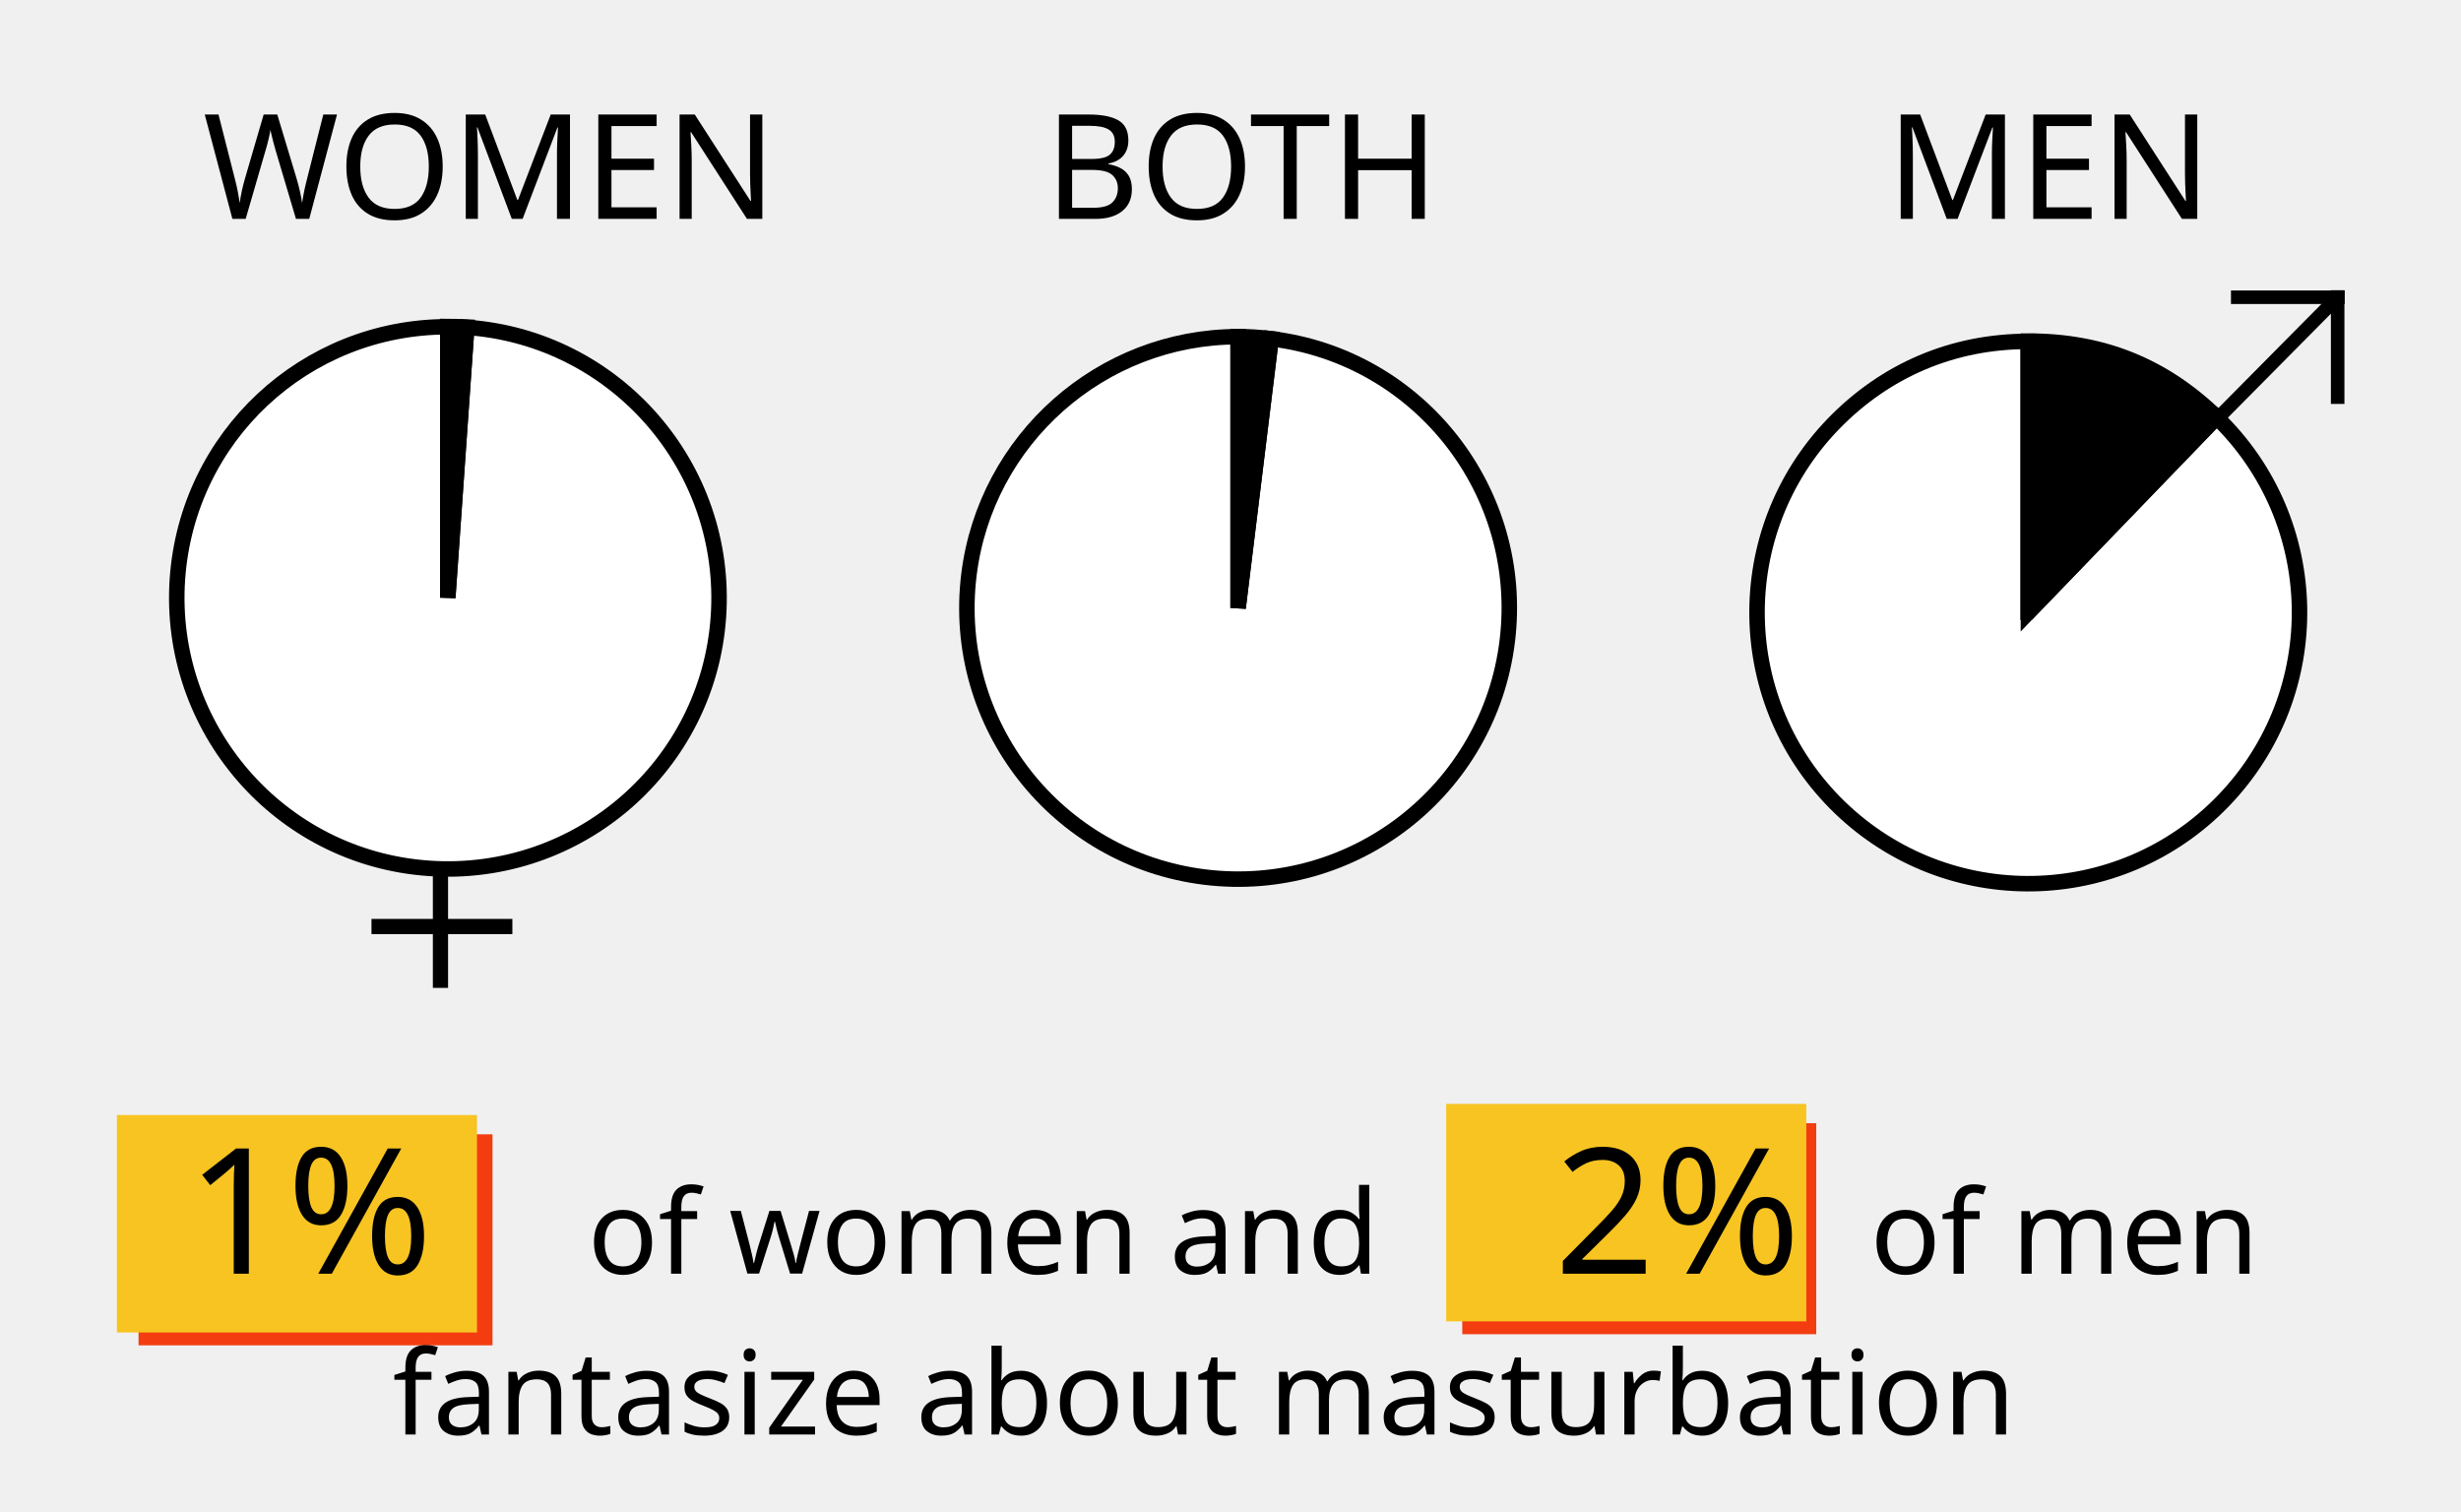
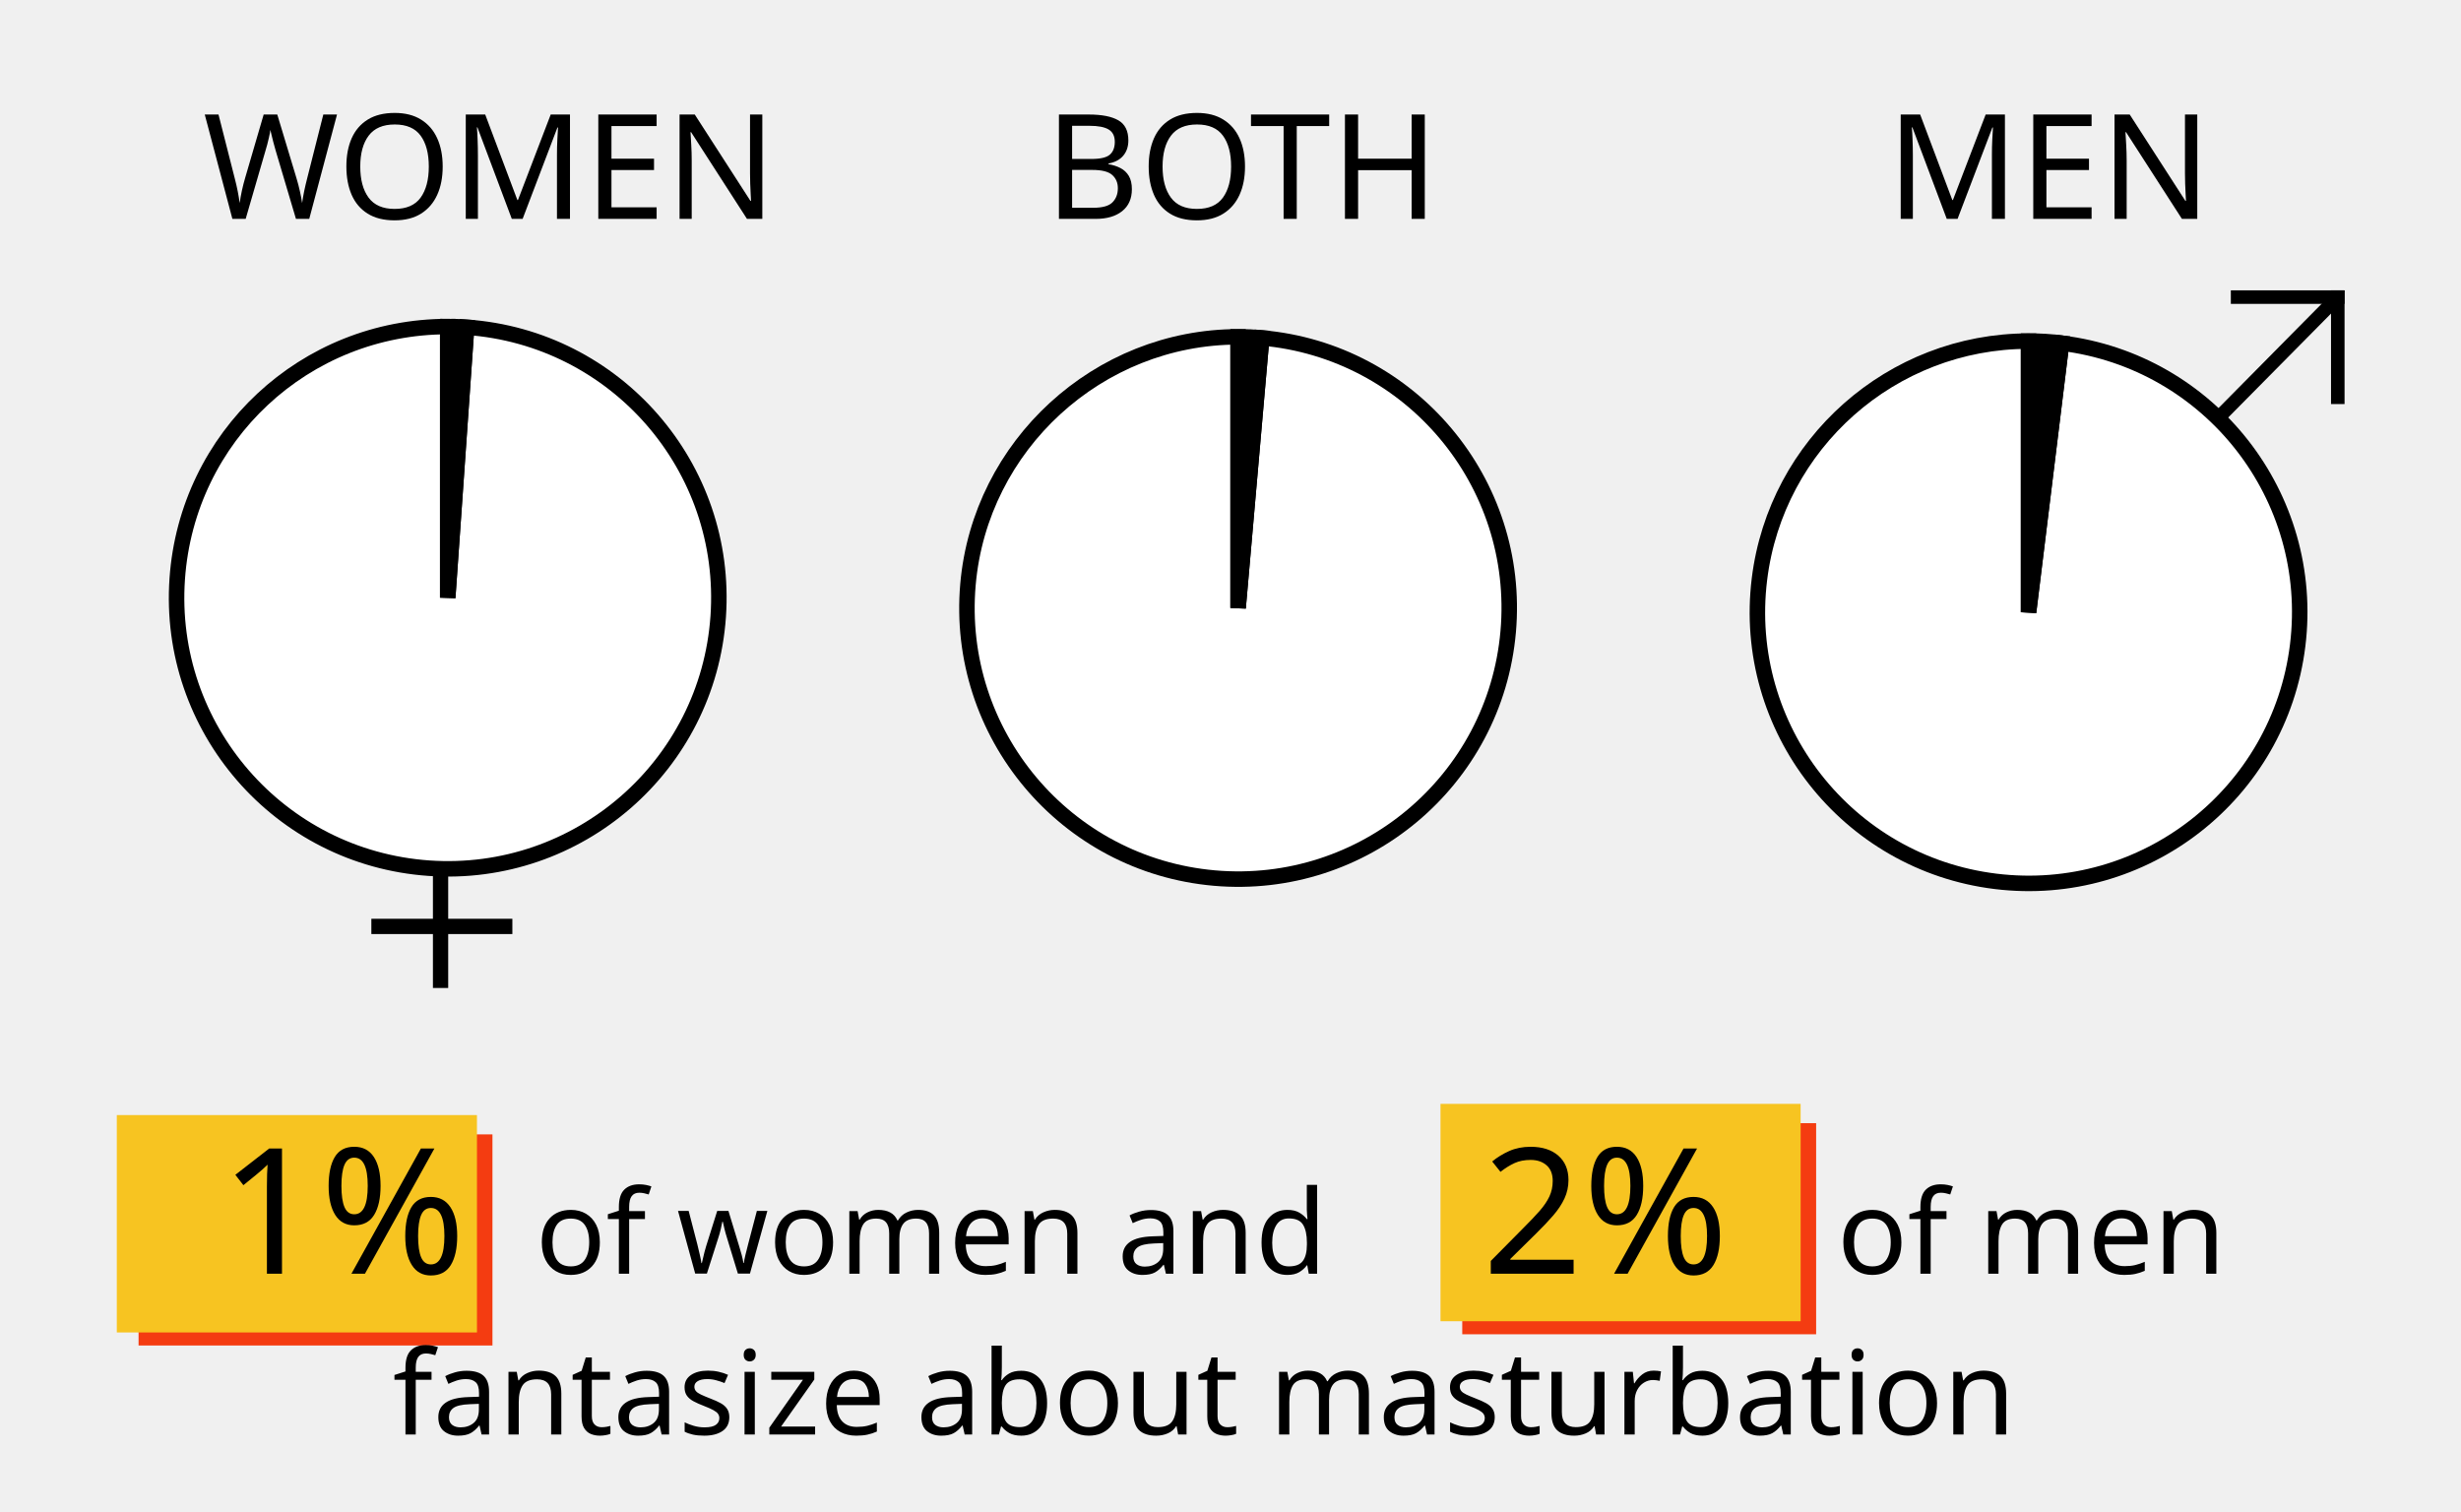
<svg xmlns="http://www.w3.org/2000/svg" version="1.1" id="Lager_1" x="0px" y="0px" viewBox="0 0 842 517" enable-background="new 0 0 842 517" xml:space="preserve">
  <g>
-     <rect x="47.4" y="388.1" fill="#F43C11" width="121.1" height="72.2" />
-     <rect x="40" y="381.5" fill="#F7C421" width="123.2" height="74.4" />
+     <rect x="47.411" y="388.125" fill="#F43C11" width="121.077" height="72.23" />
+     <rect x="39.965" y="381.521" fill="#F7C421" width="123.219" height="74.372" />
  </g>
  <g>
-     <rect x="500.3" y="384.3" fill="#F43C11" width="121.1" height="72.2" />
-     <rect x="494.8" y="377.7" fill="#F7C421" width="123.2" height="74.4" />
+     <rect x="500.291" y="384.286" fill="#F43C11" width="121.077" height="72.23" />
+     <rect x="492.846" y="377.683" fill="#F7C421" width="123.219" height="74.372" />
  </g>
  <g>
-     <circle fill="#FFFFFF" cx="692.9" cy="208.6" r="89.9" />
+     <circle fill="#FFFFFF" cx="692.851" cy="208.648" r="89.856" />
    <g>
-       <path d="M780.2,208.6c0,25.2-11.1,49.1-29.9,65.8c-19,16.7-44.9,24.3-69.9,20.8c-24.5-3.5-46.5-17.8-60.4-38.4    c-14.1-21.1-18.1-47.9-11.1-72.5c6.7-23.6,23.9-43.5,46.1-54.4c22.7-11.1,50.3-11.6,73.4-1.2C759.5,142.6,780.2,174.4,780.2,208.6    c0,3.2,5.1,3.2,5.1,0c0-25-10.2-48.9-28-66.2s-42.6-26.6-67.4-25.9c-24.8,0.7-48.6,11.8-65.3,30.1c-16.9,18.5-25.5,43.5-23.9,68.3    c1.6,24.8,13.4,47.9,32.2,63.9c19,16.4,44.5,24.1,69.2,21.8c22.5-2.3,43.8-13,59.1-29.6c15.5-16.9,23.9-39.4,24.1-62.1    C785.3,205.4,780.2,205.4,780.2,208.6z" />
+       <path d="M780.159,208.648c0,25.243-11.116,49.096-29.875,65.771c-18.99,16.674-44.928,24.317-69.939,20.843    c-24.548-3.474-46.549-17.832-60.444-38.443c-14.127-21.074-18.064-47.938-11.116-72.487    c6.716-23.622,23.853-43.538,46.086-54.423c22.695-11.116,50.254-11.579,73.413-1.158    C759.548,142.645,780.159,174.373,780.159,208.648c0,3.242,5.095,3.242,5.095,0c0-25.011-10.19-48.865-28.022-66.234    s-42.612-26.632-67.392-25.938c-24.78,0.695-48.633,11.811-65.307,30.106c-16.906,18.527-25.475,43.538-23.853,68.318    c1.621,24.78,13.432,47.938,32.191,63.918c18.99,16.443,44.465,24.085,69.244,21.769c22.464-2.316,43.77-12.969,59.055-29.643    c15.516-16.906,23.853-39.37,24.085-62.065C785.254,205.405,780.159,205.405,780.159,208.648z" />
    </g>
  </g>
-   <line fill="none" stroke="#000000" stroke-width="4.632" stroke-miterlimit="10" x1="763.3" y1="101.7" x2="802.2" y2="101.7" />
-   <line fill="none" stroke="#000000" stroke-width="4.632" stroke-miterlimit="10" x1="799.8" y1="99.3" x2="799.8" y2="138.2" />
-   <line fill="none" stroke="#000000" stroke-width="4.632" stroke-miterlimit="10" x1="757.2" y1="144.7" x2="799.8" y2="101.7" />
+   <line fill="none" stroke="#000000" stroke-width="4.632" stroke-miterlimit="10" x1="763.253" y1="101.655" x2="802.16" y2="101.655" />
+   <line fill="none" stroke="#000000" stroke-width="4.632" stroke-miterlimit="10" x1="799.844" y1="99.339" x2="799.844" y2="138.245" />
+   <line fill="none" stroke="#000000" stroke-width="4.632" stroke-miterlimit="10" x1="757.232" y1="144.73" x2="799.844" y2="101.655" />
  <g>
-     <circle fill="#FFFFFF" cx="151.2" cy="204.9" r="89.9" />
+     <circle fill="#FFFFFF" cx="151.177" cy="204.918" r="89.874" />
    <g>
-       <path d="M238.5,204.9c-0.1,25.2-11,49-29.8,65.8c-18.9,16.8-45,24.3-69.9,20.7c-24.6-3.4-46.7-17.7-60.5-38.3    c-14.1-21.2-18-48-11.1-72.4c6.7-23.8,23.8-43.6,45.9-54.5c22.8-11.2,50.3-11.5,73.5-1.2C218,138.9,238.4,170.7,238.5,204.9    c0,3.2,5,3.2,5,0c-0.1-25-10.2-48.9-28.1-66.3c-17.8-17.5-42.5-26.7-67.4-26c-24.8,0.7-48.5,11.9-65.2,30.2    C66,161.3,57.4,186.3,59,211.2c1.6,24.7,13.5,48,32.2,64c19,16.3,44.4,24.1,69.3,21.7c22.6-2.2,43.7-13,59-29.7    c15.5-16.9,24-39.3,24.1-62.1C243.6,201.7,238.5,201.7,238.5,204.9z" />
+       <path d="M238.55,204.918c-0.111,25.178-11.005,49.022-29.847,65.752c-18.897,16.785-44.965,24.289-69.921,20.732    c-24.567-3.446-46.743-17.675-60.472-38.295c-14.118-21.176-18.008-47.966-11.116-72.422c6.725-23.789,23.844-43.631,45.91-54.469    c22.788-11.227,50.301-11.505,73.478-1.223C217.985,138.888,238.383,170.735,238.55,204.918c0,3.224,5.002,3.224,5.002,0    c-0.111-24.956-10.227-48.911-28.068-66.308c-17.841-17.452-42.519-26.734-67.42-25.956c-24.789,0.723-48.522,11.894-65.196,30.18    c-16.897,18.453-25.456,43.464-23.844,68.364c1.556,24.678,13.451,47.966,32.181,64.029    c19.009,16.341,44.353,24.122,69.254,21.677c22.566-2.223,43.742-13.006,59.027-29.736c15.451-16.897,23.955-39.296,24.066-62.139    C243.552,201.694,238.55,201.694,238.55,204.918z" />
    </g>
  </g>
-   <rect x="127.1" y="314.4" width="48.2" height="5.2" />
-   <rect x="148.1" y="297.2" width="5.2" height="40.8" />
+   <rect x="127.055" y="314.356" width="48.244" height="5.225" />
+   <rect x="148.12" y="297.237" width="5.225" height="40.796" />
  <g>
-     <circle fill="#FFFFFF" cx="423.3" cy="207.7" r="89.9" />
+     <circle fill="#FFFFFF" cx="423.339" cy="207.65" r="89.874" />
    <g>
-       <path d="M510.7,207.7c-0.1,25.2-11,49-29.8,65.8c-18.9,16.8-45,24.3-69.9,20.7c-24.6-3.4-46.7-17.7-60.5-38.3    c-14.1-21.2-18-48-11.1-72.4c6.7-23.8,23.8-43.6,45.9-54.5c22.8-11.2,50.3-11.5,73.5-1.2C490.1,141.6,510.5,173.5,510.7,207.7    c0,3.2,5,3.2,5,0c-0.1-25-10.2-48.9-28.1-66.3c-17.8-17.5-42.5-26.7-67.4-26c-24.8,0.7-48.5,11.9-65.2,30.2    c-16.9,18.5-25.5,43.5-23.8,68.4c1.6,24.7,13.5,48,32.2,64c19,16.3,44.4,24.1,69.3,21.7c22.6-2.2,43.7-13,59-29.7    c15.5-16.9,24-39.3,24.1-62.1C515.7,204.4,510.7,204.4,510.7,207.7z" />
+       <path d="M510.712,207.65c-0.111,25.178-11.005,49.022-29.847,65.752c-18.897,16.785-44.965,24.289-69.921,20.732    c-24.567-3.446-46.743-17.675-60.472-38.295c-14.118-21.176-18.008-47.966-11.116-72.422c6.725-23.789,23.844-43.631,45.91-54.469    c22.788-11.227,50.301-11.505,73.478-1.223C490.147,141.62,510.545,173.468,510.712,207.65c0,3.224,5.002,3.224,5.002,0    c-0.111-24.956-10.227-48.911-28.068-66.308c-17.841-17.452-42.519-26.734-67.42-25.956c-24.789,0.723-48.522,11.894-65.196,30.18    c-16.897,18.453-25.456,43.464-23.844,68.364c1.556,24.678,13.451,47.966,32.181,64.029    c19.009,16.341,44.353,24.122,69.254,21.677c22.566-2.223,43.742-13.006,59.027-29.736c15.451-16.897,23.955-39.296,24.066-62.139    C515.714,204.427,510.712,204.427,510.712,207.65z" />
    </g>
  </g>
  <g>
    <g>
      <g>
        <g>
-           <path fill="#FFFFFF" stroke="#000000" stroke-width="5.3" stroke-miterlimit="10" d="M153.2,204.5l6.5-92.5      c51.1,3.6,89.6,47.9,86.1,99s-47.9,89.6-99,86.1s-89.6-47.9-86.1-99c3.4-48.8,43.7-86.3,92.5-86.3V204.5z" />
+           <path fill="#FFFFFF" stroke="#000000" stroke-width="5.3" stroke-miterlimit="10" d="M153.182,204.499l6.471-92.541      c51.109,3.574,89.644,47.903,86.07,99.012s-47.903,89.644-99.012,86.07s-89.644-47.903-86.07-99.012      c3.409-48.758,43.664-86.296,92.541-86.296V204.499z" />
        </g>
      </g>
      <g>
        <g>
-           <path stroke="#000000" stroke-width="5.3" stroke-miterlimit="10" d="M153.2,204.5v-92.8c2.3,0,4.2,0.1,6.5,0.2L153.2,204.5z" />
+           <path stroke="#000000" stroke-width="5.3" stroke-miterlimit="10" d="M153.182,204.499v-92.767c2.306,0,4.171,0.065,6.471,0.226      L153.182,204.499z" />
        </g>
      </g>
    </g>
    <g>
      <g>
		</g>
      <g>
		</g>
    </g>
  </g>
  <g>
    <g>
      <g>
        <g>
-           <path fill="#FFFFFF" stroke="#000000" stroke-width="5.3" stroke-miterlimit="10" d="M423.6,208l11.3-92.1      c50.9,6.2,87,52.5,80.8,103.4c-6.2,50.9-52.5,87-103.4,80.8c-50.9-6.2-87-52.5-80.8-103.4c5.7-46.4,45.3-81.5,92.1-81.5V208z" />
+           <path fill="#FFFFFF" stroke="#000000" stroke-width="5.3" stroke-miterlimit="10" d="M423.598,208.015l8.085-92.414      c51.039,4.465,88.794,49.46,84.329,100.499c-4.465,51.039-49.46,88.794-100.499,84.329s-88.794-49.46-84.329-100.499      c4.166-47.619,44.613-84.682,92.414-84.682V208.015z" />
        </g>
      </g>
      <g>
        <g>
-           <path stroke="#000000" stroke-width="5.3" stroke-miterlimit="10" d="M423.6,208v-92.8c4.4,0,6.9,0.2,11.3,0.7L423.6,208z" />
+           <path stroke="#000000" stroke-width="5.3" stroke-miterlimit="10" d="M423.598,208.015v-92.767c3.381,0,4.717,0.058,8.085,0.353      L423.598,208.015z" />
        </g>
      </g>
    </g>
    <g>
      <g>
		</g>
      <g>
		</g>
    </g>
  </g>
  <g>
    <g>
      <g>
        <g>
-           <path fill="#FFFFFF" stroke="#000000" stroke-width="5.3" stroke-miterlimit="10" d="M694,209.5l64.4-66.7      c36.9,35.6,37.9,94.3,2.3,131.2c-35.6,36.9-94.3,37.9-131.2,2.3s-37.9-94.3-2.3-131.2c17.9-18.5,41-28.3,66.7-28.3V209.5z" />
+           <path fill="#FFFFFF" stroke="#000000" stroke-width="5.3" stroke-miterlimit="10" d="M694.048,209.473l11.305-92.075      c50.852,6.244,87.014,52.529,80.77,103.381s-52.529,87.014-103.381,80.77c-50.852-6.244-87.014-52.529-80.77-103.381      c5.701-46.428,45.299-81.461,92.075-81.461V209.473z" />
        </g>
      </g>
      <g>
        <g>
-           <path stroke="#000000" stroke-width="5.3" stroke-miterlimit="10" d="M694,209.5v-92.8c25.4,0,46.2,8.4,64.4,26L694,209.5z" />
+           <path stroke="#000000" stroke-width="5.3" stroke-miterlimit="10" d="M694.048,209.473v-92.767      c4.406,0,6.932,0.155,11.305,0.691L694.048,209.473z" />
        </g>
      </g>
    </g>
    <g>
      <g>
		</g>
      <g>
		</g>
    </g>
  </g>
  <text transform="matrix(1 0 0 1 69.4615 74.8877)">
    <tspan x="0" y="0" font-family="'TwCenMT-Bold'" font-size="50">WOMEN</tspan>
-     <tspan x="174.6" y="0" font-family="'TwCenMT-Bold'" font-size="50" letter-spacing="-7">	</tspan>
+     <tspan x="174.561" y="0" font-family="'TwCenMT-Bold'" font-size="50" letter-spacing="-7">	</tspan>
    <tspan x="180" y="0" font-family="'TwCenMT-Bold'" font-size="50" letter-spacing="22">			</tspan>
    <tspan x="288" y="0" font-family="'TwCenMT-Bold'" font-size="50">BOTH</tspan>
-     <tspan x="407.2" y="0" font-family="'TwCenMT-Bold'" font-size="50" letter-spacing="11">	</tspan>
+     <tspan x="407.189" y="0" font-family="'TwCenMT-Bold'" font-size="50" letter-spacing="11">	</tspan>
    <tspan x="432" y="0" font-family="'TwCenMT-Bold'" font-size="50" letter-spacing="22">	</tspan>
    <tspan x="468" y="0" font-family="'TwCenMT-Bold'" font-size="50">   </tspan>
-     <tspan x="507.9" y="0" font-family="'TwCenMT-Bold'" font-size="50" letter-spacing="18">	</tspan>
+     <tspan x="507.917" y="0" font-family="'TwCenMT-Bold'" font-size="50" letter-spacing="18">	</tspan>
    <tspan x="540" y="0" font-family="'TwCenMT-Bold'" font-size="50" letter-spacing="22">	</tspan>
    <tspan x="576" y="0" font-family="'TwCenMT-Bold'" font-size="50">MEN</tspan>
  </text>
-   <text transform="matrix(1 0 0 1 63.834 435.8025)">
-     <tspan x="0" y="0" font-family="'TwCenMT-Bold'" font-size="60">1%   </tspan>
-     <tspan x="137.2" y="0" font-family="'Verdana'" font-size="40">of women and </tspan>
-     <tspan x="437.1" y="0" font-family="'Verdana'" font-size="40" letter-spacing="16">	</tspan>
-     <tspan x="468" y="0" font-family="'TwCenMT-Bold'" font-size="60">2%</tspan>
-     <tspan x="557.3" y="0" font-family="'TwCenMT-Bold'" font-size="50"> </tspan>
-     <tspan x="570.6" y="0" font-family="'TwCenMT-Bold'" font-size="50" letter-spacing="-7">	</tspan>
-     <tspan x="576" y="0" font-family="'Verdana'" font-size="40">of men </tspan>
-     <tspan x="70.5" y="55" font-family="'Verdana'" font-size="40">fantasize about masturbation</tspan>
+   <text transform="matrix(1 0 0 1 75.1812 435.8025)">
+     <tspan x="0" y="0" font-family="'TwCenMT-Bold'" font-size="60">1%</tspan>
+     <tspan x="89.326" y="0" font-family="'TwCenMT-Bold'" font-size="50"> </tspan>
+     <tspan x="102.632" y="0" font-family="'TwCenMT-Bold'" font-size="50" letter-spacing="-7">	</tspan>
+     <tspan x="108" y="0" font-family="'Verdana'" font-size="40">of women and </tspan>
+     <tspan x="407.844" y="0" font-family="'Verdana'" font-size="40" letter-spacing="10">	</tspan>
+     <tspan x="432" y="0" font-family="'TwCenMT-Bold'" font-size="60">2%</tspan>
+     <tspan x="521.326" y="0" font-family="'TwCenMT-Bold'" font-size="50"> </tspan>
+     <tspan x="534.632" y="0" font-family="'TwCenMT-Bold'" font-size="50" letter-spacing="-7">	</tspan>
+     <tspan x="540" y="0" font-family="'TwCenMT-Bold'" font-size="50"> </tspan>
+     <tspan x="553.306" y="0" font-family="'Verdana'" font-size="40">of men </tspan>
+     <tspan x="59.182" y="55" font-family="'Verdana'" font-size="40">fantasize about masturbation</tspan>
  </text>
-   <rect x="2300.6" y="1479.1" fill="#F43C11" width="793.2" height="473.2" />
+   <rect x="2300.614" y="1479.13" fill="#F43C11" width="793.22" height="473.204" />
</svg>
